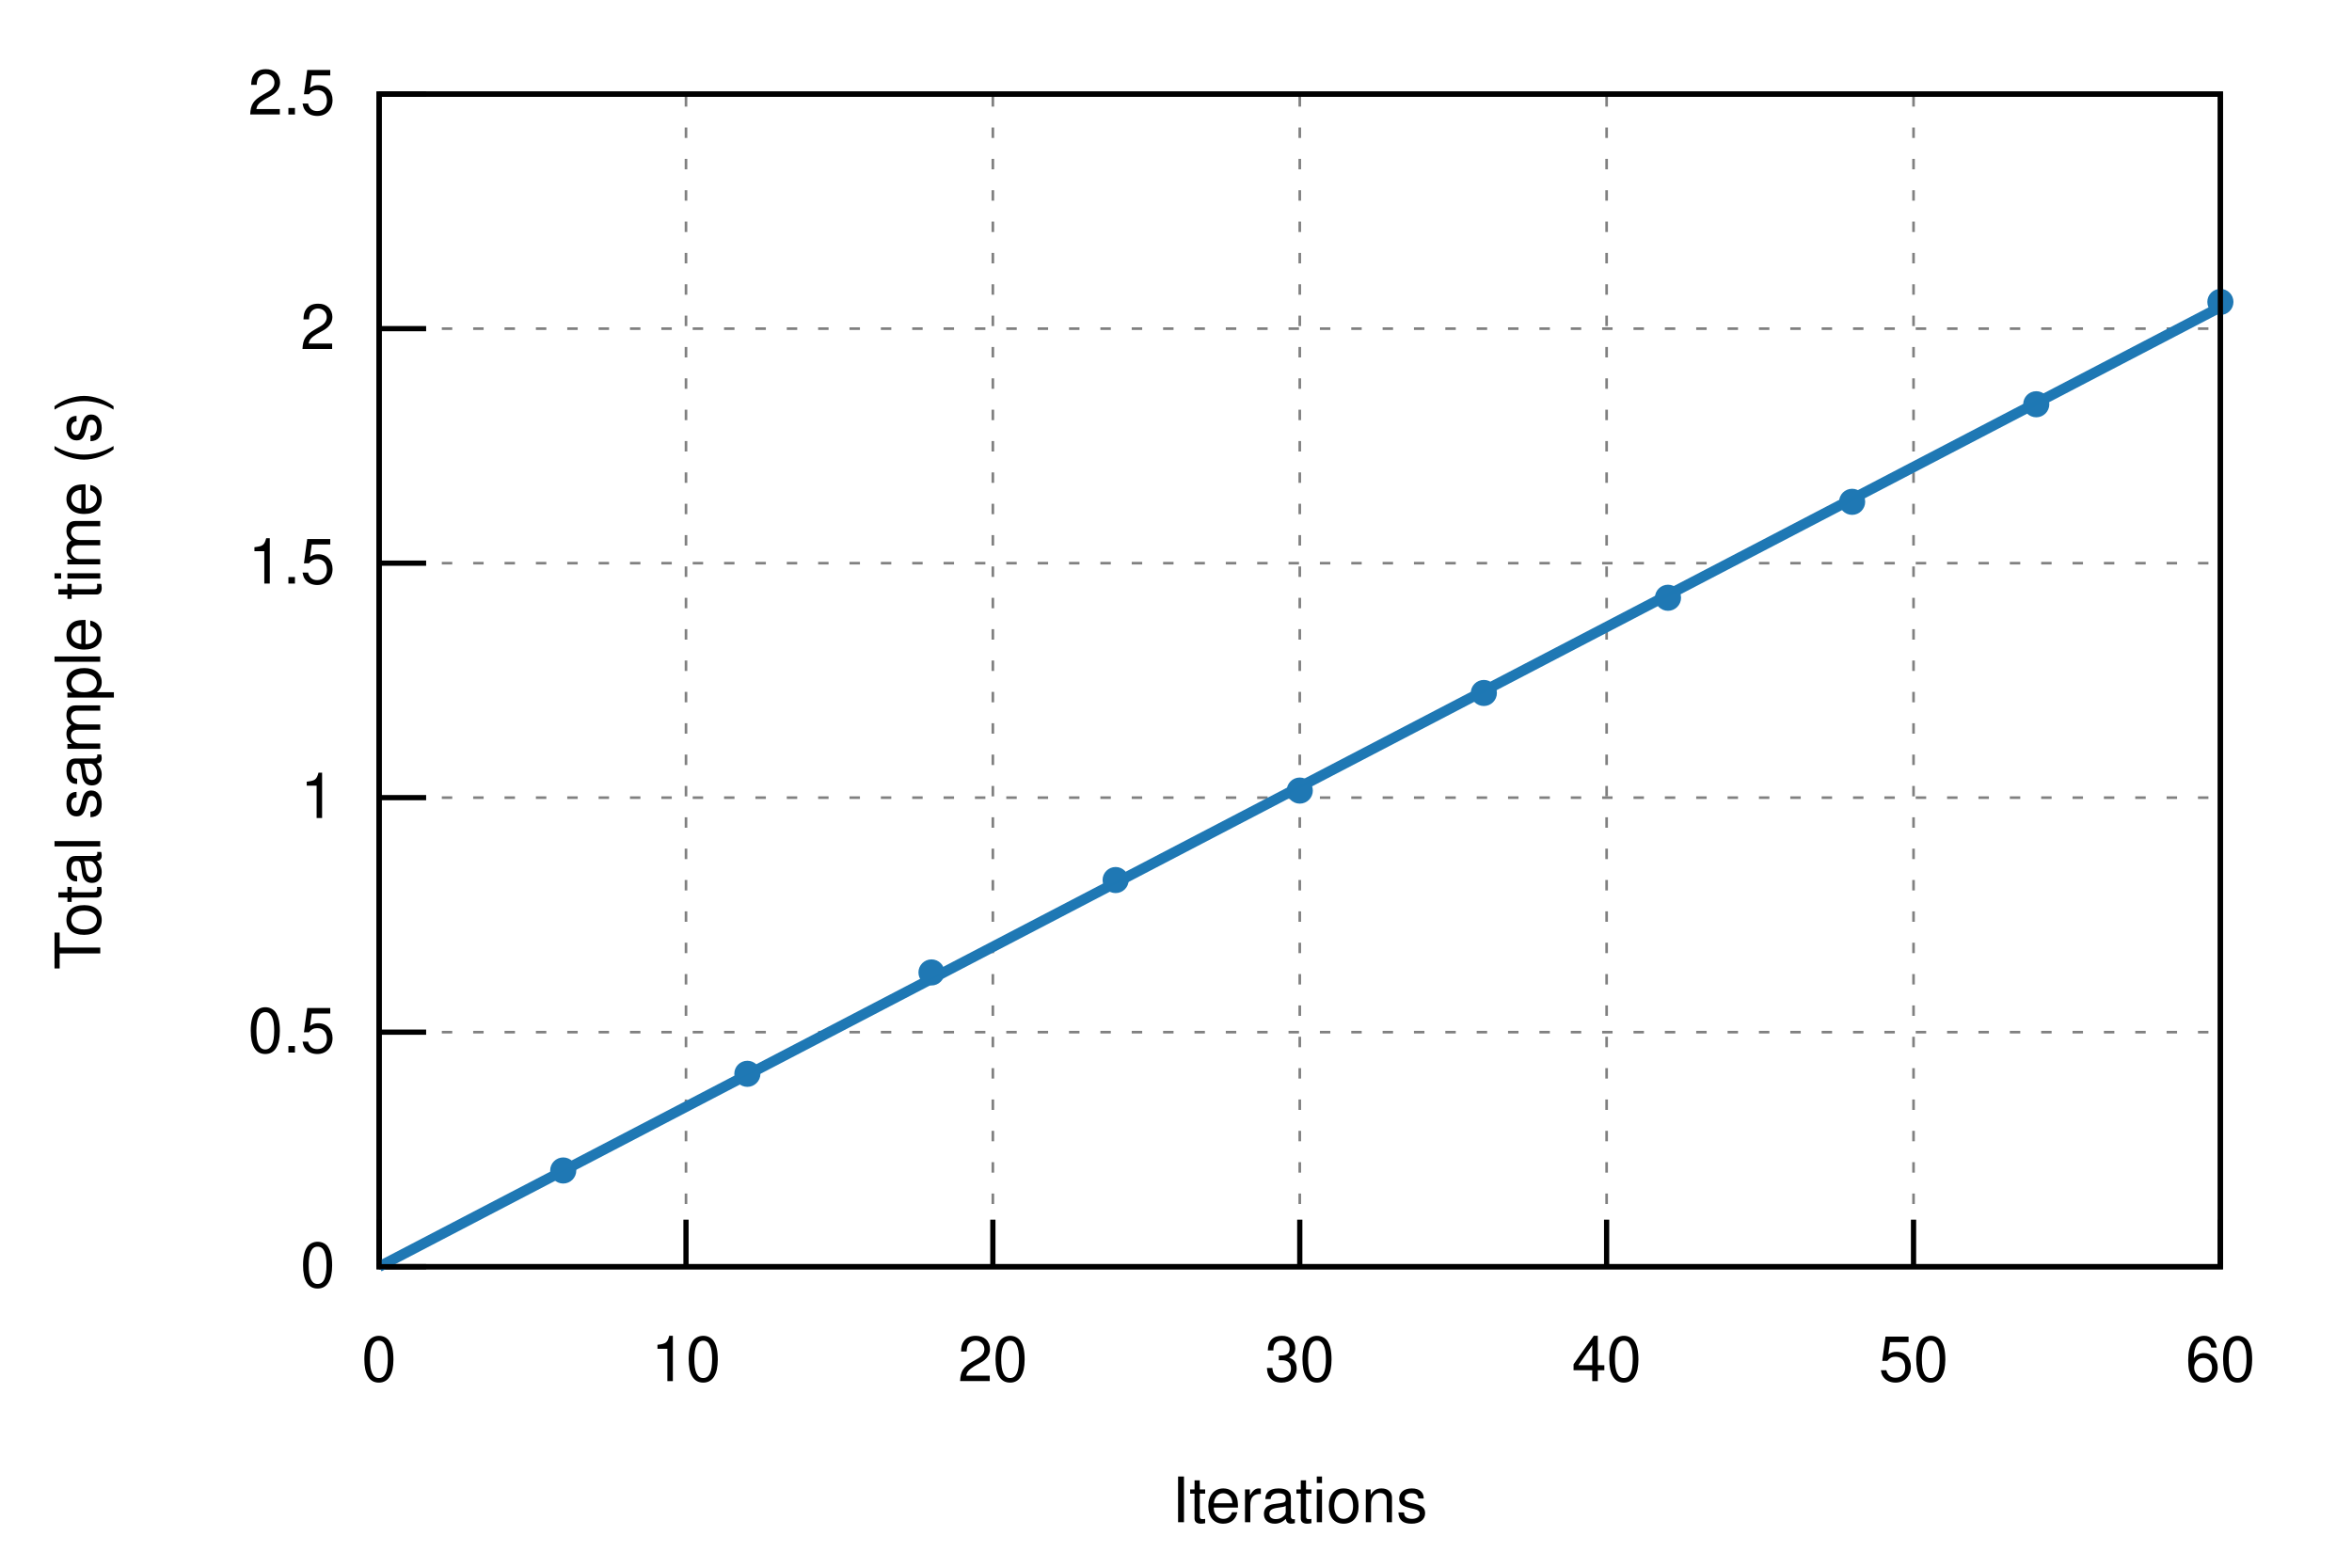
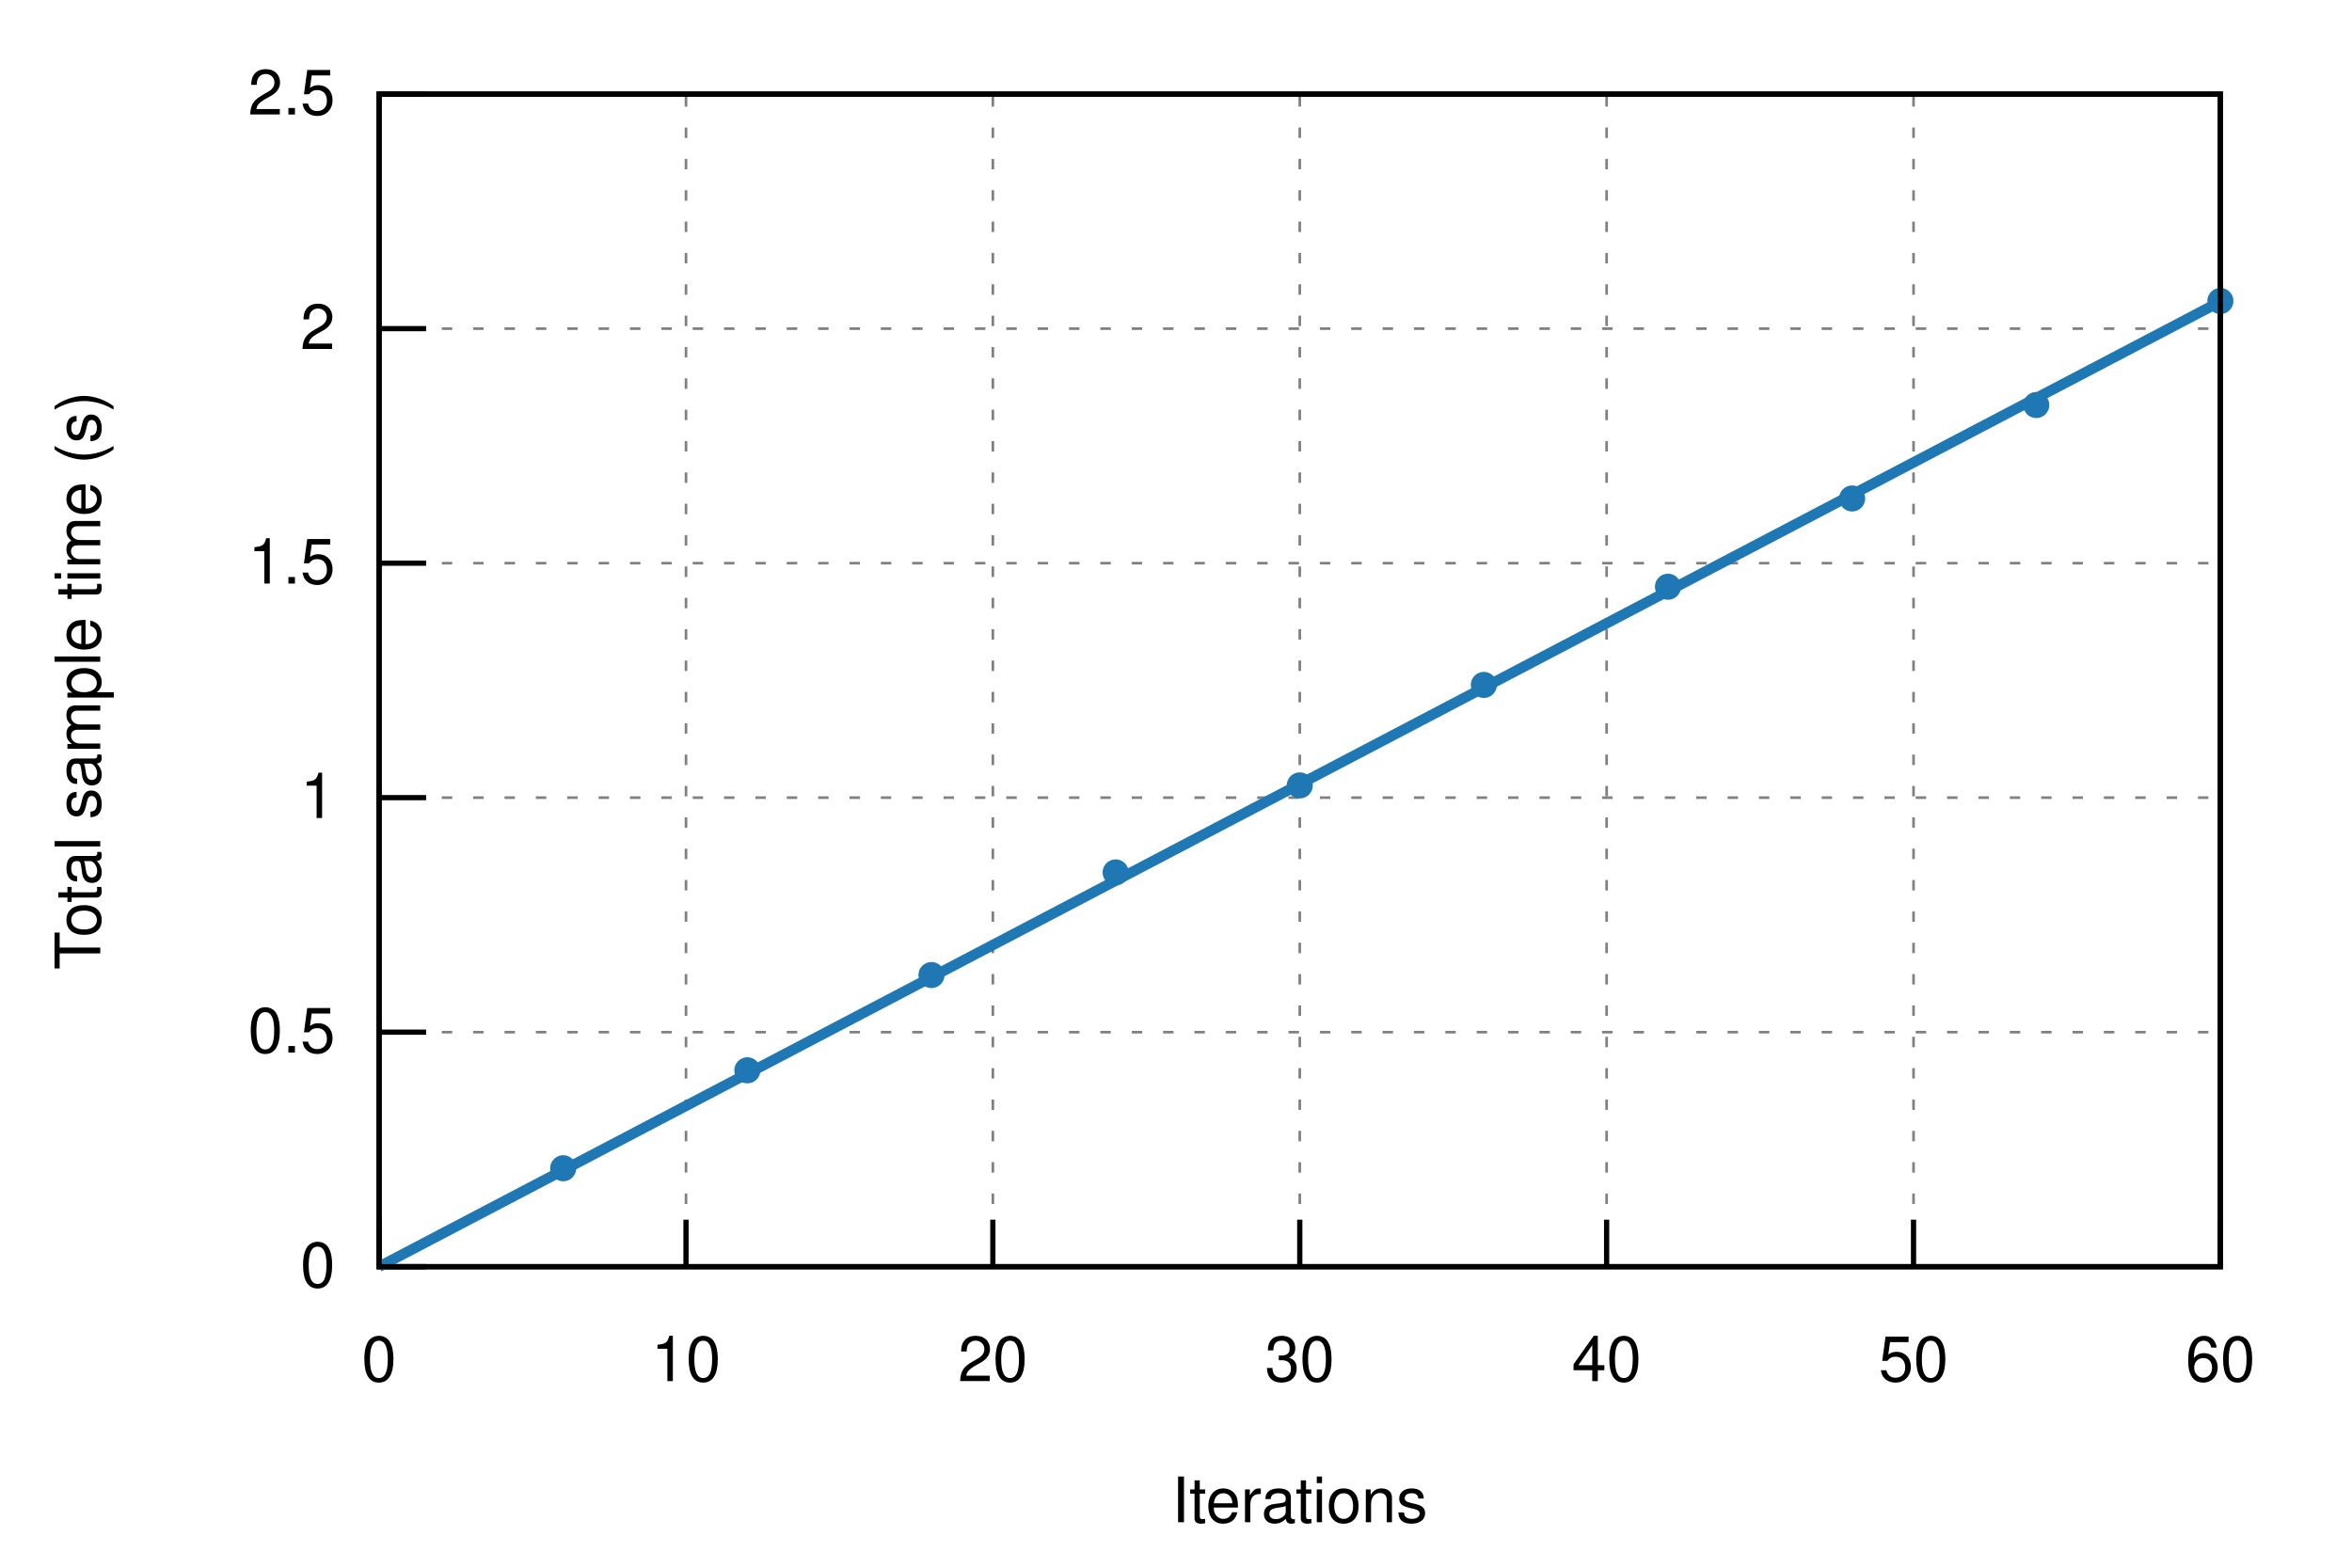
<svg xmlns="http://www.w3.org/2000/svg" xmlns:xlink="http://www.w3.org/1999/xlink" viewBox="0 0 450 300">
  <g id="gnuplot_canvas">
    <rect x="0" y="0" width="450" height="300" fill="none" />
    <defs>
      <circle id="gpDot" r="0.5" stroke-width="0.5" stroke="currentColor" />
      <path id="gpPt0" stroke-width="0.222" stroke="currentColor" d="M-1,0 h2 M0,-1 v2" />
      <path id="gpPt1" stroke-width="0.222" stroke="currentColor" d="M-1,-1 L1,1 M1,-1 L-1,1" />
      <path id="gpPt2" stroke-width="0.222" stroke="currentColor" d="M-1,0 L1,0 M0,-1 L0,1 M-1,-1 L1,1 M-1,1 L1,-1" />
      <rect id="gpPt3" stroke-width="0.222" stroke="currentColor" x="-1" y="-1" width="2" height="2" />
      <rect id="gpPt4" stroke-width="0.222" stroke="currentColor" fill="currentColor" x="-1" y="-1" width="2" height="2" />
      <circle id="gpPt5" stroke-width="0.222" stroke="currentColor" cx="0" cy="0" r="1" />
      <use xlink:href="#gpPt5" id="gpPt6" fill="currentColor" stroke="none" />
      <path id="gpPt7" stroke-width="0.222" stroke="currentColor" d="M0,-1.33 L-1.33,0.67 L1.33,0.67 z" />
      <use xlink:href="#gpPt7" id="gpPt8" fill="currentColor" stroke="none" />
      <use xlink:href="#gpPt7" id="gpPt9" stroke="currentColor" transform="rotate(180)" />
      <use xlink:href="#gpPt9" id="gpPt10" fill="currentColor" stroke="none" />
      <use xlink:href="#gpPt3" id="gpPt11" stroke="currentColor" transform="rotate(45)" />
      <use xlink:href="#gpPt11" id="gpPt12" fill="currentColor" stroke="none" />
      <path id="gpPt13" stroke-width="0.222" stroke="currentColor" d="M0,1.330 L1.265,0.411 L0.782,-1.067 L-0.782,-1.076 L-1.265,0.411 z" />
      <use xlink:href="#gpPt13" id="gpPt14" fill="currentColor" stroke="none" />
      <filter id="textbox" filterUnits="objectBoundingBox" x="0" y="0" height="1" width="1">
        <feFlood flood-color="white" flood-opacity="1" result="bgnd" />
        <feComposite in="SourceGraphic" in2="bgnd" operator="atop" />
      </filter>
      <filter id="greybox" filterUnits="objectBoundingBox" x="0" y="0" height="1" width="1">
        <feFlood flood-color="lightgrey" flood-opacity="1" result="grey" />
        <feComposite in="SourceGraphic" in2="grey" operator="atop" />
      </filter>
    </defs>
    <g fill="none" color="white" stroke="currentColor" stroke-width="1.00" stroke-linecap="butt" stroke-linejoin="miter">
</g>
    <g fill="none" color="black" stroke="currentColor" stroke-width="1.00" stroke-linecap="butt" stroke-linejoin="miter">
</g>
    <g fill="none" color="black" stroke="black" stroke-width="0.50" stroke-linecap="butt" stroke-linejoin="miter">
</g>
    <g fill="none" color="gray" stroke="currentColor" stroke-width="0.50" stroke-linecap="butt" stroke-linejoin="miter">
      <path stroke="gray" stroke-dasharray="2,4" class="gridline" d="M72.53,242.40 L424.82,242.40  " />
    </g>
    <g fill="none" color="gray" stroke="gray" stroke-width="1.00" stroke-linecap="butt" stroke-linejoin="miter">
</g>
    <g fill="none" color="black" stroke="currentColor" stroke-width="1.00" stroke-linecap="butt" stroke-linejoin="miter">
      <path stroke="black" d="M72.53,242.40 L81.53,242.40  " />
      <g transform="translate(64.14,246.30)" stroke="none" fill="black" font-family="Helvetica" font-size="12.00" text-anchor="end">
        <text>
          <tspan font-family="Helvetica"> 0</tspan>
        </text>
      </g>
    </g>
    <g fill="none" color="black" stroke="currentColor" stroke-width="1.00" stroke-linecap="butt" stroke-linejoin="miter">
</g>
    <g fill="none" color="black" stroke="black" stroke-width="0.50" stroke-linecap="butt" stroke-linejoin="miter">
</g>
    <g fill="none" color="gray" stroke="currentColor" stroke-width="0.50" stroke-linecap="butt" stroke-linejoin="miter">
      <path stroke="gray" stroke-dasharray="2,4" class="gridline" d="M72.53,197.52 L424.82,197.52  " />
    </g>
    <g fill="none" color="gray" stroke="gray" stroke-width="1.00" stroke-linecap="butt" stroke-linejoin="miter">
</g>
    <g fill="none" color="black" stroke="currentColor" stroke-width="1.00" stroke-linecap="butt" stroke-linejoin="miter">
      <path stroke="black" d="M72.53,197.52 L81.53,197.52  " />
      <g transform="translate(64.14,201.42)" stroke="none" fill="black" font-family="Helvetica" font-size="12.00" text-anchor="end">
        <text>
          <tspan font-family="Helvetica"> 0.5</tspan>
        </text>
      </g>
    </g>
    <g fill="none" color="black" stroke="currentColor" stroke-width="1.00" stroke-linecap="butt" stroke-linejoin="miter">
</g>
    <g fill="none" color="black" stroke="black" stroke-width="0.50" stroke-linecap="butt" stroke-linejoin="miter">
</g>
    <g fill="none" color="gray" stroke="currentColor" stroke-width="0.50" stroke-linecap="butt" stroke-linejoin="miter">
      <path stroke="gray" stroke-dasharray="2,4" class="gridline" d="M72.53,152.64 L424.82,152.64  " />
    </g>
    <g fill="none" color="gray" stroke="gray" stroke-width="1.00" stroke-linecap="butt" stroke-linejoin="miter">
</g>
    <g fill="none" color="black" stroke="currentColor" stroke-width="1.00" stroke-linecap="butt" stroke-linejoin="miter">
      <path stroke="black" d="M72.53,152.64 L81.53,152.64  " />
      <g transform="translate(64.14,156.54)" stroke="none" fill="black" font-family="Helvetica" font-size="12.00" text-anchor="end">
        <text>
          <tspan font-family="Helvetica"> 1</tspan>
        </text>
      </g>
    </g>
    <g fill="none" color="black" stroke="currentColor" stroke-width="1.00" stroke-linecap="butt" stroke-linejoin="miter">
</g>
    <g fill="none" color="black" stroke="black" stroke-width="0.50" stroke-linecap="butt" stroke-linejoin="miter">
</g>
    <g fill="none" color="gray" stroke="currentColor" stroke-width="0.50" stroke-linecap="butt" stroke-linejoin="miter">
      <path stroke="gray" stroke-dasharray="2,4" class="gridline" d="M72.53,107.77 L424.82,107.77  " />
    </g>
    <g fill="none" color="gray" stroke="gray" stroke-width="1.00" stroke-linecap="butt" stroke-linejoin="miter">
</g>
    <g fill="none" color="black" stroke="currentColor" stroke-width="1.00" stroke-linecap="butt" stroke-linejoin="miter">
      <path stroke="black" d="M72.53,107.77 L81.53,107.77  " />
      <g transform="translate(64.14,111.67)" stroke="none" fill="black" font-family="Helvetica" font-size="12.00" text-anchor="end">
        <text>
          <tspan font-family="Helvetica"> 1.5</tspan>
        </text>
      </g>
    </g>
    <g fill="none" color="black" stroke="currentColor" stroke-width="1.00" stroke-linecap="butt" stroke-linejoin="miter">
</g>
    <g fill="none" color="black" stroke="black" stroke-width="0.50" stroke-linecap="butt" stroke-linejoin="miter">
</g>
    <g fill="none" color="gray" stroke="currentColor" stroke-width="0.50" stroke-linecap="butt" stroke-linejoin="miter">
      <path stroke="gray" stroke-dasharray="2,4" class="gridline" d="M72.53,62.89 L424.82,62.89  " />
    </g>
    <g fill="none" color="gray" stroke="gray" stroke-width="1.00" stroke-linecap="butt" stroke-linejoin="miter">
</g>
    <g fill="none" color="black" stroke="currentColor" stroke-width="1.00" stroke-linecap="butt" stroke-linejoin="miter">
      <path stroke="black" d="M72.53,62.89 L81.53,62.89  " />
      <g transform="translate(64.14,66.79)" stroke="none" fill="black" font-family="Helvetica" font-size="12.00" text-anchor="end">
        <text>
          <tspan font-family="Helvetica"> 2</tspan>
        </text>
      </g>
    </g>
    <g fill="none" color="black" stroke="currentColor" stroke-width="1.00" stroke-linecap="butt" stroke-linejoin="miter">
</g>
    <g fill="none" color="black" stroke="black" stroke-width="0.50" stroke-linecap="butt" stroke-linejoin="miter">
</g>
    <g fill="none" color="gray" stroke="currentColor" stroke-width="0.50" stroke-linecap="butt" stroke-linejoin="miter">
      <path stroke="gray" stroke-dasharray="2,4" class="gridline" d="M72.53,18.01 L424.82,18.01  " />
    </g>
    <g fill="none" color="gray" stroke="gray" stroke-width="1.00" stroke-linecap="butt" stroke-linejoin="miter">
</g>
    <g fill="none" color="black" stroke="currentColor" stroke-width="1.00" stroke-linecap="butt" stroke-linejoin="miter">
      <path stroke="black" d="M72.53,18.01 L81.53,18.01  " />
      <g transform="translate(64.14,21.91)" stroke="none" fill="black" font-family="Helvetica" font-size="12.00" text-anchor="end">
        <text>
          <tspan font-family="Helvetica"> 2.5</tspan>
        </text>
      </g>
    </g>
    <g fill="none" color="black" stroke="currentColor" stroke-width="1.00" stroke-linecap="butt" stroke-linejoin="miter">
</g>
    <g fill="none" color="black" stroke="black" stroke-width="0.50" stroke-linecap="butt" stroke-linejoin="miter">
</g>
    <g fill="none" color="gray" stroke="currentColor" stroke-width="0.50" stroke-linecap="butt" stroke-linejoin="miter">
      <path stroke="gray" stroke-dasharray="2,4" class="gridline" d="M72.53,242.40 L72.53,18.01  " />
    </g>
    <g fill="none" color="gray" stroke="gray" stroke-width="1.00" stroke-linecap="butt" stroke-linejoin="miter">
</g>
    <g fill="none" color="black" stroke="currentColor" stroke-width="1.00" stroke-linecap="butt" stroke-linejoin="miter">
      <path stroke="black" d="M72.53,242.40 L72.53,233.40  " />
      <g transform="translate(72.53,264.30)" stroke="none" fill="black" font-family="Helvetica" font-size="12.00" text-anchor="middle">
        <text>
          <tspan font-family="Helvetica"> 0</tspan>
        </text>
      </g>
    </g>
    <g fill="none" color="black" stroke="currentColor" stroke-width="1.00" stroke-linecap="butt" stroke-linejoin="miter">
</g>
    <g fill="none" color="black" stroke="black" stroke-width="0.50" stroke-linecap="butt" stroke-linejoin="miter">
</g>
    <g fill="none" color="gray" stroke="currentColor" stroke-width="0.50" stroke-linecap="butt" stroke-linejoin="miter">
      <path stroke="gray" stroke-dasharray="2,4" class="gridline" d="M131.25,242.40 L131.25,18.01  " />
    </g>
    <g fill="none" color="gray" stroke="gray" stroke-width="1.00" stroke-linecap="butt" stroke-linejoin="miter">
</g>
    <g fill="none" color="black" stroke="currentColor" stroke-width="1.00" stroke-linecap="butt" stroke-linejoin="miter">
      <path stroke="black" d="M131.25,242.40 L131.25,233.40  " />
      <g transform="translate(131.25,264.30)" stroke="none" fill="black" font-family="Helvetica" font-size="12.00" text-anchor="middle">
        <text>
          <tspan font-family="Helvetica"> 10</tspan>
        </text>
      </g>
    </g>
    <g fill="none" color="black" stroke="currentColor" stroke-width="1.00" stroke-linecap="butt" stroke-linejoin="miter">
</g>
    <g fill="none" color="black" stroke="black" stroke-width="0.50" stroke-linecap="butt" stroke-linejoin="miter">
</g>
    <g fill="none" color="gray" stroke="currentColor" stroke-width="0.50" stroke-linecap="butt" stroke-linejoin="miter">
      <path stroke="gray" stroke-dasharray="2,4" class="gridline" d="M189.96,242.40 L189.96,18.01  " />
    </g>
    <g fill="none" color="gray" stroke="gray" stroke-width="1.00" stroke-linecap="butt" stroke-linejoin="miter">
</g>
    <g fill="none" color="black" stroke="currentColor" stroke-width="1.00" stroke-linecap="butt" stroke-linejoin="miter">
      <path stroke="black" d="M189.96,242.40 L189.96,233.40  " />
      <g transform="translate(189.96,264.30)" stroke="none" fill="black" font-family="Helvetica" font-size="12.00" text-anchor="middle">
        <text>
          <tspan font-family="Helvetica"> 20</tspan>
        </text>
      </g>
    </g>
    <g fill="none" color="black" stroke="currentColor" stroke-width="1.00" stroke-linecap="butt" stroke-linejoin="miter">
</g>
    <g fill="none" color="black" stroke="black" stroke-width="0.50" stroke-linecap="butt" stroke-linejoin="miter">
</g>
    <g fill="none" color="gray" stroke="currentColor" stroke-width="0.50" stroke-linecap="butt" stroke-linejoin="miter">
      <path stroke="gray" stroke-dasharray="2,4" class="gridline" d="M248.68,242.40 L248.68,18.01  " />
    </g>
    <g fill="none" color="gray" stroke="gray" stroke-width="1.00" stroke-linecap="butt" stroke-linejoin="miter">
</g>
    <g fill="none" color="black" stroke="currentColor" stroke-width="1.00" stroke-linecap="butt" stroke-linejoin="miter">
      <path stroke="black" d="M248.68,242.40 L248.68,233.40  " />
      <g transform="translate(248.68,264.30)" stroke="none" fill="black" font-family="Helvetica" font-size="12.00" text-anchor="middle">
        <text>
          <tspan font-family="Helvetica"> 30</tspan>
        </text>
      </g>
    </g>
    <g fill="none" color="black" stroke="currentColor" stroke-width="1.00" stroke-linecap="butt" stroke-linejoin="miter">
</g>
    <g fill="none" color="black" stroke="black" stroke-width="0.50" stroke-linecap="butt" stroke-linejoin="miter">
</g>
    <g fill="none" color="gray" stroke="currentColor" stroke-width="0.50" stroke-linecap="butt" stroke-linejoin="miter">
      <path stroke="gray" stroke-dasharray="2,4" class="gridline" d="M307.39,242.40 L307.39,18.01  " />
    </g>
    <g fill="none" color="gray" stroke="gray" stroke-width="1.00" stroke-linecap="butt" stroke-linejoin="miter">
</g>
    <g fill="none" color="black" stroke="currentColor" stroke-width="1.00" stroke-linecap="butt" stroke-linejoin="miter">
      <path stroke="black" d="M307.39,242.40 L307.39,233.40  " />
      <g transform="translate(307.39,264.30)" stroke="none" fill="black" font-family="Helvetica" font-size="12.00" text-anchor="middle">
        <text>
          <tspan font-family="Helvetica"> 40</tspan>
        </text>
      </g>
    </g>
    <g fill="none" color="black" stroke="currentColor" stroke-width="1.00" stroke-linecap="butt" stroke-linejoin="miter">
</g>
    <g fill="none" color="black" stroke="black" stroke-width="0.50" stroke-linecap="butt" stroke-linejoin="miter">
</g>
    <g fill="none" color="gray" stroke="currentColor" stroke-width="0.50" stroke-linecap="butt" stroke-linejoin="miter">
      <path stroke="gray" stroke-dasharray="2,4" class="gridline" d="M366.11,242.40 L366.11,18.01  " />
    </g>
    <g fill="none" color="gray" stroke="gray" stroke-width="1.00" stroke-linecap="butt" stroke-linejoin="miter">
</g>
    <g fill="none" color="black" stroke="currentColor" stroke-width="1.00" stroke-linecap="butt" stroke-linejoin="miter">
      <path stroke="black" d="M366.11,242.40 L366.11,233.40  " />
      <g transform="translate(366.11,264.30)" stroke="none" fill="black" font-family="Helvetica" font-size="12.00" text-anchor="middle">
        <text>
          <tspan font-family="Helvetica"> 50</tspan>
        </text>
      </g>
    </g>
    <g fill="none" color="black" stroke="currentColor" stroke-width="1.00" stroke-linecap="butt" stroke-linejoin="miter">
</g>
    <g fill="none" color="black" stroke="black" stroke-width="0.50" stroke-linecap="butt" stroke-linejoin="miter">
</g>
    <g fill="none" color="gray" stroke="currentColor" stroke-width="0.50" stroke-linecap="butt" stroke-linejoin="miter">
      <path stroke="gray" stroke-dasharray="2,4" class="gridline" d="M424.82,242.40 L424.82,18.01  " />
    </g>
    <g fill="none" color="gray" stroke="gray" stroke-width="1.00" stroke-linecap="butt" stroke-linejoin="miter">
</g>
    <g fill="none" color="black" stroke="currentColor" stroke-width="1.00" stroke-linecap="butt" stroke-linejoin="miter">
      <path stroke="black" d="M424.82,242.40 L424.82,233.40  " />
      <g transform="translate(424.82,264.30)" stroke="none" fill="black" font-family="Helvetica" font-size="12.00" text-anchor="middle">
        <text>
          <tspan font-family="Helvetica"> 60</tspan>
        </text>
      </g>
    </g>
    <g fill="none" color="black" stroke="currentColor" stroke-width="1.00" stroke-linecap="butt" stroke-linejoin="miter">
</g>
    <g fill="none" color="black" stroke="currentColor" stroke-width="1.00" stroke-linecap="butt" stroke-linejoin="miter">
      <path stroke="black" d="M72.53,18.01 L72.53,242.40 L424.82,242.40 L424.82,18.01 L72.53,18.01 Z  " />
    </g>
    <g fill="none" color="black" stroke="currentColor" stroke-width="1.00" stroke-linecap="butt" stroke-linejoin="miter">
      <g transform="translate(19.18,130.21) rotate(270)" stroke="none" fill="black" font-family="Helvetica" font-size="12.00" text-anchor="middle">
        <text>
          <tspan font-family="Helvetica">Total sample time (s)</tspan>
        </text>
      </g>
    </g>
    <g fill="none" color="black" stroke="currentColor" stroke-width="1.00" stroke-linecap="butt" stroke-linejoin="miter">
      <g transform="translate(248.67,291.30)" stroke="none" fill="black" font-family="Helvetica" font-size="12.00" text-anchor="middle">
        <text>
          <tspan font-family="Helvetica">Iterations</tspan>
        </text>
      </g>
    </g>
    <g fill="none" color="black" stroke="currentColor" stroke-width="1.00" stroke-linecap="butt" stroke-linejoin="miter">
</g>
    <g id="gnuplot_plot_1">
      <g fill="none" color="black" stroke="currentColor" stroke-width="1.00" stroke-linecap="butt" stroke-linejoin="miter">
-         <use xlink:href="#gpPt6" transform="translate(107.76,223.99) scale(2.25)" color="rgb( 31, 120, 180)" />
-         <use xlink:href="#gpPt6" transform="translate(142.99,205.49) scale(2.25)" color="rgb( 31, 120, 180)" />
-         <use xlink:href="#gpPt6" transform="translate(178.22,186.09) scale(2.25)" color="rgb( 31, 120, 180)" />
-         <use xlink:href="#gpPt6" transform="translate(213.45,168.41) scale(2.25)" color="rgb( 31, 120, 180)" />
-         <use xlink:href="#gpPt6" transform="translate(248.68,151.29) scale(2.25)" color="rgb( 31, 120, 180)" />
-         <use xlink:href="#gpPt6" transform="translate(283.90,132.61) scale(2.25)" color="rgb( 31, 120, 180)" />
-         <use xlink:href="#gpPt6" transform="translate(319.13,114.39) scale(2.25)" color="rgb( 31, 120, 180)" />
-         <use xlink:href="#gpPt6" transform="translate(354.36,96.03) scale(2.25)" color="rgb( 31, 120, 180)" />
-         <use xlink:href="#gpPt6" transform="translate(389.59,77.36) scale(2.25)" color="rgb( 31, 120, 180)" />
-         <use xlink:href="#gpPt6" transform="translate(424.82,57.78) scale(2.25)" color="rgb( 31, 120, 180)" />
+         <use xlink:href="#gpPt6" transform="translate(107.76,223.56) scale(2.25)" color="rgb( 31, 120, 180)" />
+         <use xlink:href="#gpPt6" transform="translate(142.99,204.82) scale(2.25)" color="rgb( 31, 120, 180)" />
+         <use xlink:href="#gpPt6" transform="translate(178.22,186.59) scale(2.25)" color="rgb( 31, 120, 180)" />
+         <use xlink:href="#gpPt6" transform="translate(213.45,166.95) scale(2.25)" color="rgb( 31, 120, 180)" />
+         <use xlink:href="#gpPt6" transform="translate(248.68,150.30) scale(2.25)" color="rgb( 31, 120, 180)" />
+         <use xlink:href="#gpPt6" transform="translate(283.90,131.07) scale(2.25)" color="rgb( 31, 120, 180)" />
+         <use xlink:href="#gpPt6" transform="translate(319.13,112.28) scale(2.25)" color="rgb( 31, 120, 180)" />
+         <use xlink:href="#gpPt6" transform="translate(354.36,95.39) scale(2.25)" color="rgb( 31, 120, 180)" />
+         <use xlink:href="#gpPt6" transform="translate(389.59,77.51) scale(2.25)" color="rgb( 31, 120, 180)" />
+         <use xlink:href="#gpPt6" transform="translate(424.82,57.60) scale(2.25)" color="rgb( 31, 120, 180)" />
      </g>
    </g>
    <g id="gnuplot_plot_2">
      <g fill="none" color="white" stroke="rgb( 31, 120, 180)" stroke-width="2.00" stroke-linecap="butt" stroke-linejoin="miter">
</g>
      <g fill="none" color="black" stroke="currentColor" stroke-width="2.00" stroke-linecap="butt" stroke-linejoin="miter">
-         <path stroke="rgb( 31, 120, 180)" d="M72.53,242.40 L424.82,58.76  " />
+         <path stroke="rgb( 31, 120, 180)" d="M72.53,242.40 L424.82,57.71  " />
      </g>
    </g>
    <g id="gnuplot_plot_3">
      <g fill="none" color="white" stroke="rgb( 31, 120, 180)" stroke-width="1.00" stroke-linecap="butt" stroke-linejoin="miter">
</g>
      <g fill="none" color="black" stroke="currentColor" stroke-width="1.00" stroke-linecap="butt" stroke-linejoin="miter">
        <g stroke="none" shape-rendering="crispEdges">
          <polygon fill="rgb( 31, 120, 180)" fill-opacity="0.25" points="72.53,242.40 72.53,242.40 72.53,242.40 " />
-           <polygon fill="rgb( 31, 120, 180)" fill-opacity="0.25" points="72.53,242.40 424.82,59.39 424.82,58.08 " />
+           <polygon fill="rgb( 31, 120, 180)" fill-opacity="0.25" points="72.53,242.40 424.82,58.45 424.82,56.60 " />
        </g>
      </g>
    </g>
    <g fill="none" color="white" stroke="rgb( 31, 120, 180)" stroke-width="2.00" stroke-linecap="butt" stroke-linejoin="miter">
</g>
    <g fill="none" color="black" stroke="currentColor" stroke-width="2.00" stroke-linecap="butt" stroke-linejoin="miter">
</g>
    <g fill="none" color="black" stroke="black" stroke-width="1.00" stroke-linecap="butt" stroke-linejoin="miter">
</g>
    <g fill="none" color="black" stroke="currentColor" stroke-width="1.00" stroke-linecap="butt" stroke-linejoin="miter">
      <path stroke="black" d="M72.53,18.01 L72.53,242.40 L424.82,242.40 L424.82,18.01 L72.53,18.01 Z  " />
    </g>
    <g fill="none" color="black" stroke="currentColor" stroke-width="1.00" stroke-linecap="butt" stroke-linejoin="miter">
</g>
  </g>
</svg>
